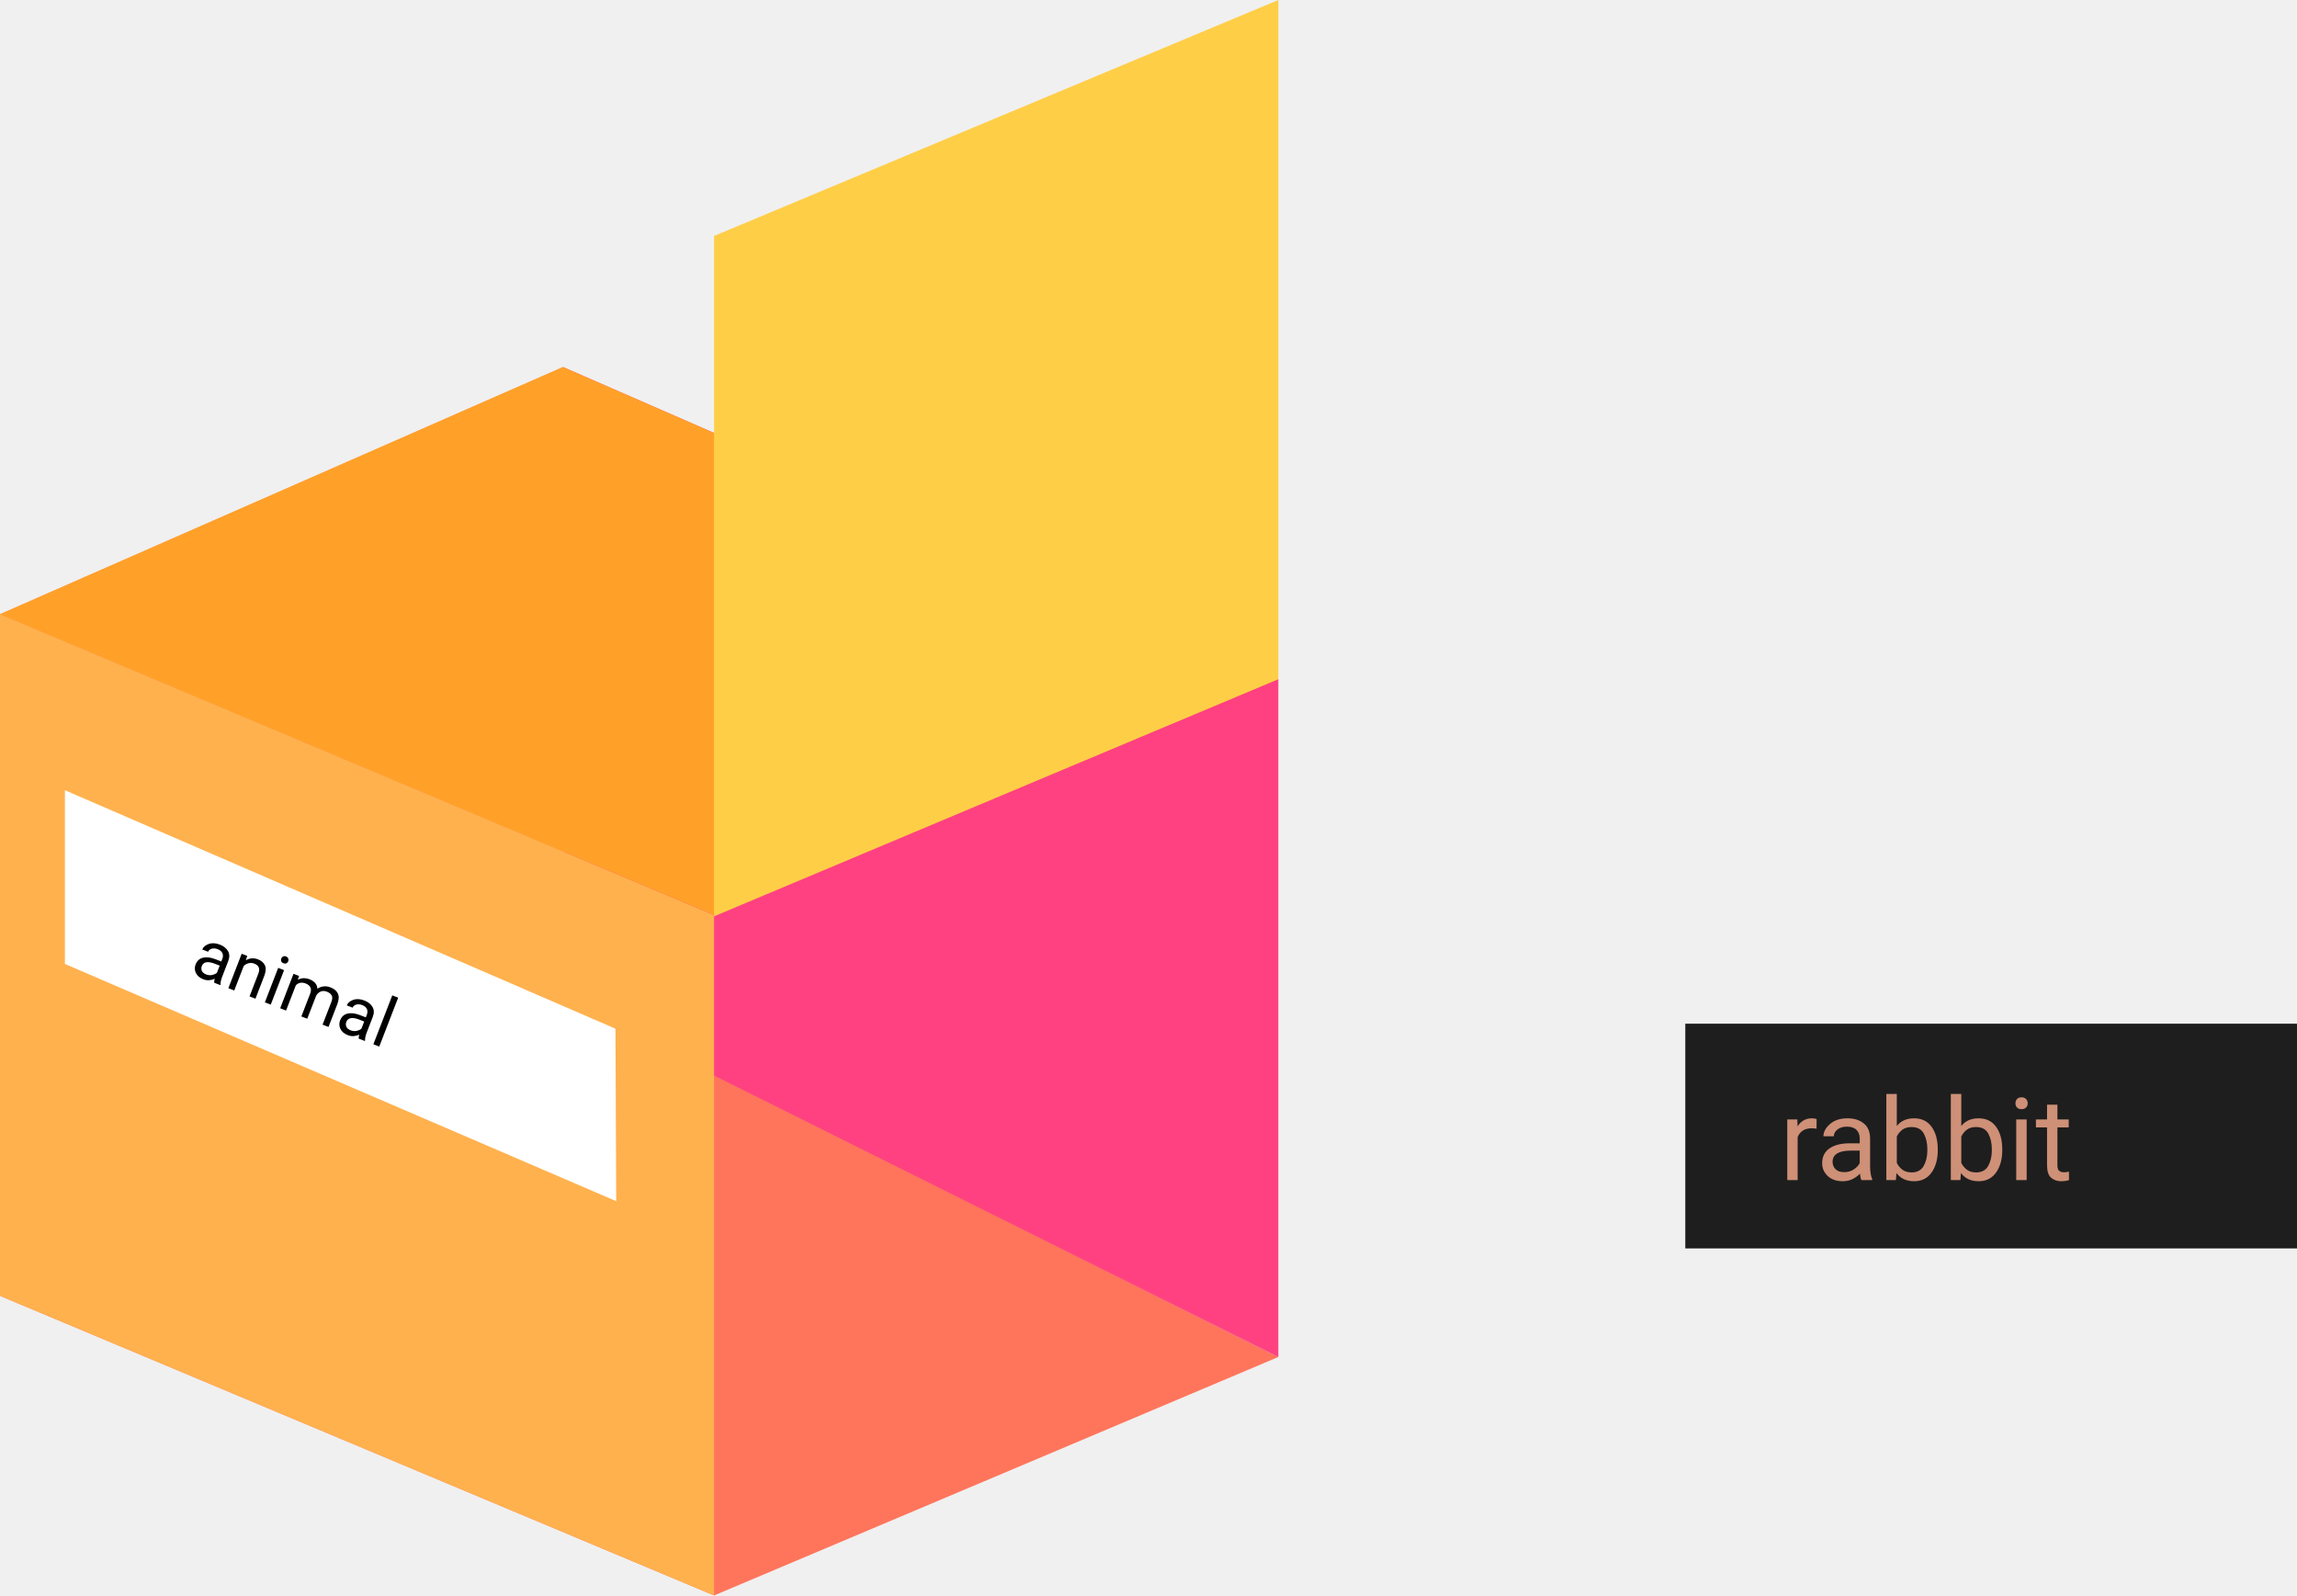
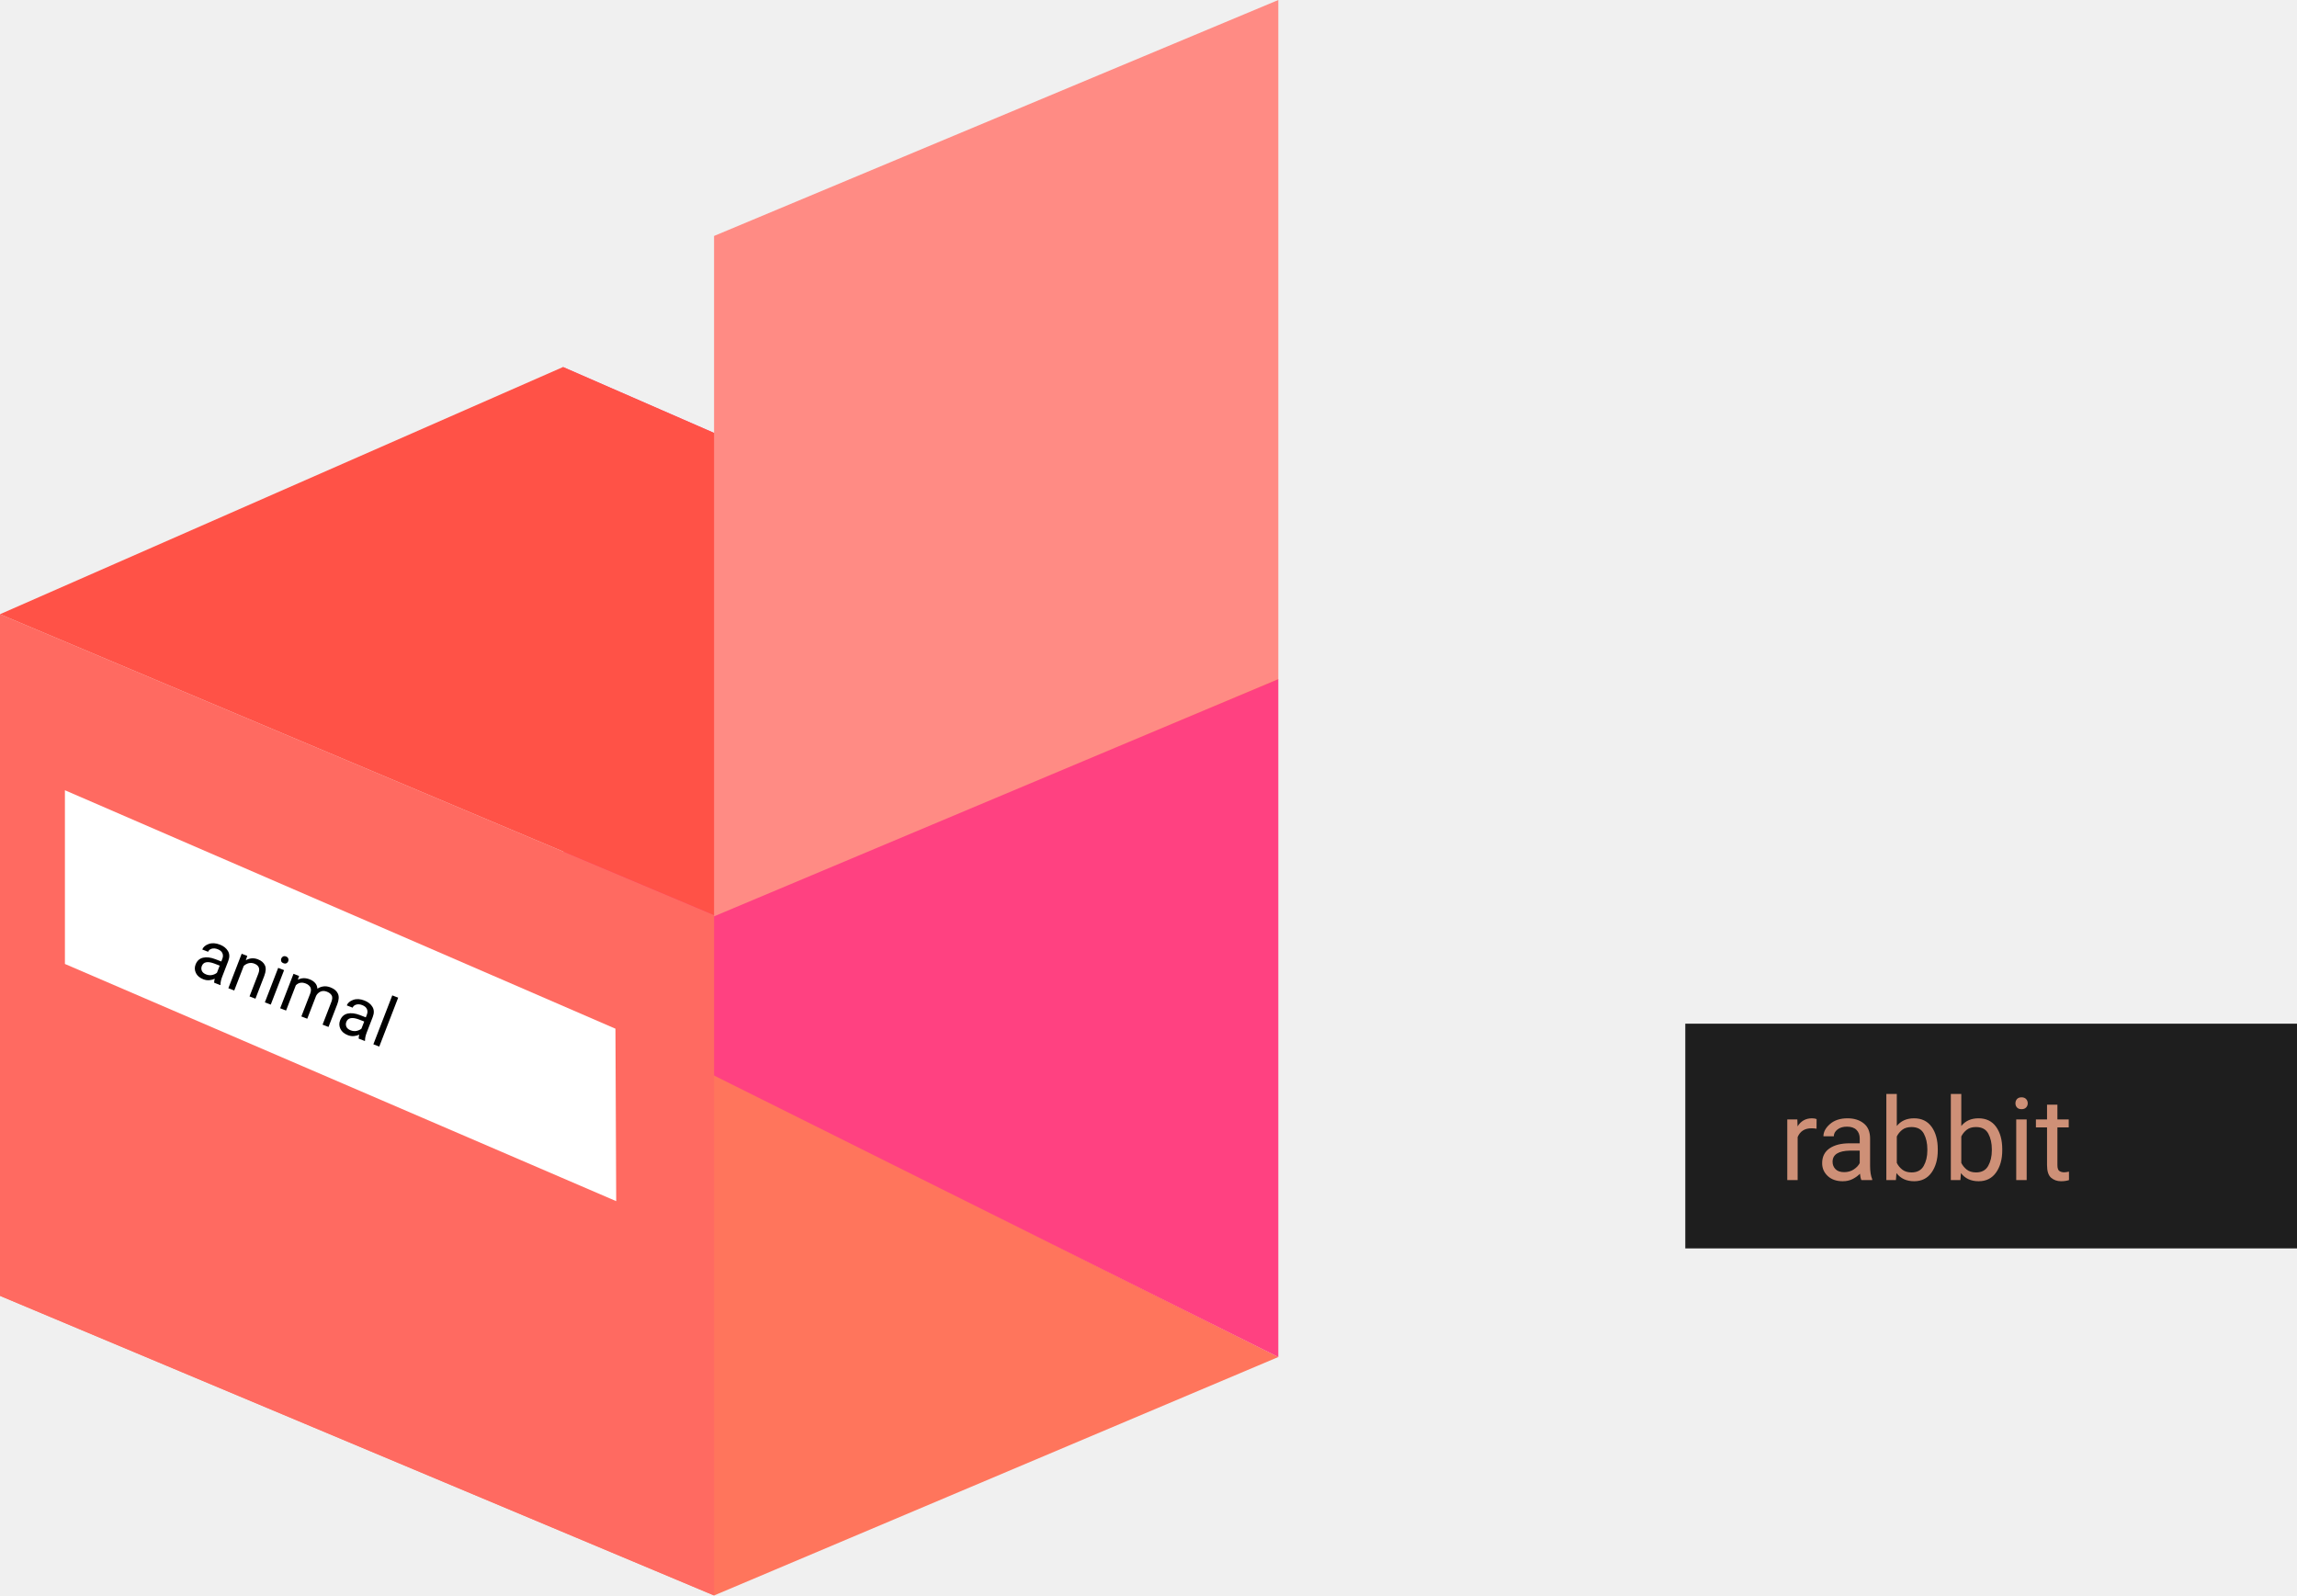
<svg xmlns="http://www.w3.org/2000/svg" id="box" width="920" height="639" viewBox="0 0 920 639" fill="none">
  <path id="floor" d="M0 519L286 639L512 543.5L225.697 399.914L0 519Z" fill="#FF755C" />
-   <path id="sidewall" d="M0 246L225.5 147L225.697 400L0 519V246Z" fill="#FF9356" />
  <path id="backwall" d="M512 543.5V272L225.5 147L225.697 400.681L512 543.5Z" fill="#FF4181" />
  <g id="data">
    <rect x="675" y="410" width="245" height="90" fill="#1E1E1E" />
    <text fill="#CE9077" xml:space="preserve" style="white-space: pre" font-family="Roboto" font-size="46" letter-spacing="0em">
      <tspan x="800" y="460" dominant-baseline="middle" text-anchor="middle">rabbit</tspan>
    </text>
  </g>
-   <path id="frontwall" d="M0 519V246L286 366.5V639L0 519Z" fill="#FFB14E" />
-   <path id="lid" d="M0 246L225.5 147L512 272L286 366.5L0 246Z" fill="#FFA129" />
-   <path id="slider" d="M286 94.5V367L512 272L512 0L286 94.5Z" fill="#FFCE47" />
+   <path id="frontwall" d="M0 519V246L286 366.5V639L0 519Z" fill="#FF6A61" />
+   <path id="lid" d="M0 246L225.5 147L512 272L286 366.5L0 246Z" fill="#FF5247" />
+   <path id="slider" d="M286 94.5V367L512 272L512 0L286 94.5Z" fill="#FF8B84" />
  <g id="label">
    <path d="M26 386.075L26 316.5L246.5 412L246.803 481.075L26 386.075Z" fill="white" />
    <text transform="translate(72.8406 283.844) rotate(21.1415)" fill="black" xml:space="preserve" style="white-space: pre" font-family="Roboto" font-size="28" letter-spacing="0em">
      <tspan x="100" y="90" dominant-baseline="middle" text-anchor="middle">animal</tspan>
    </text>
  </g>
</svg>
